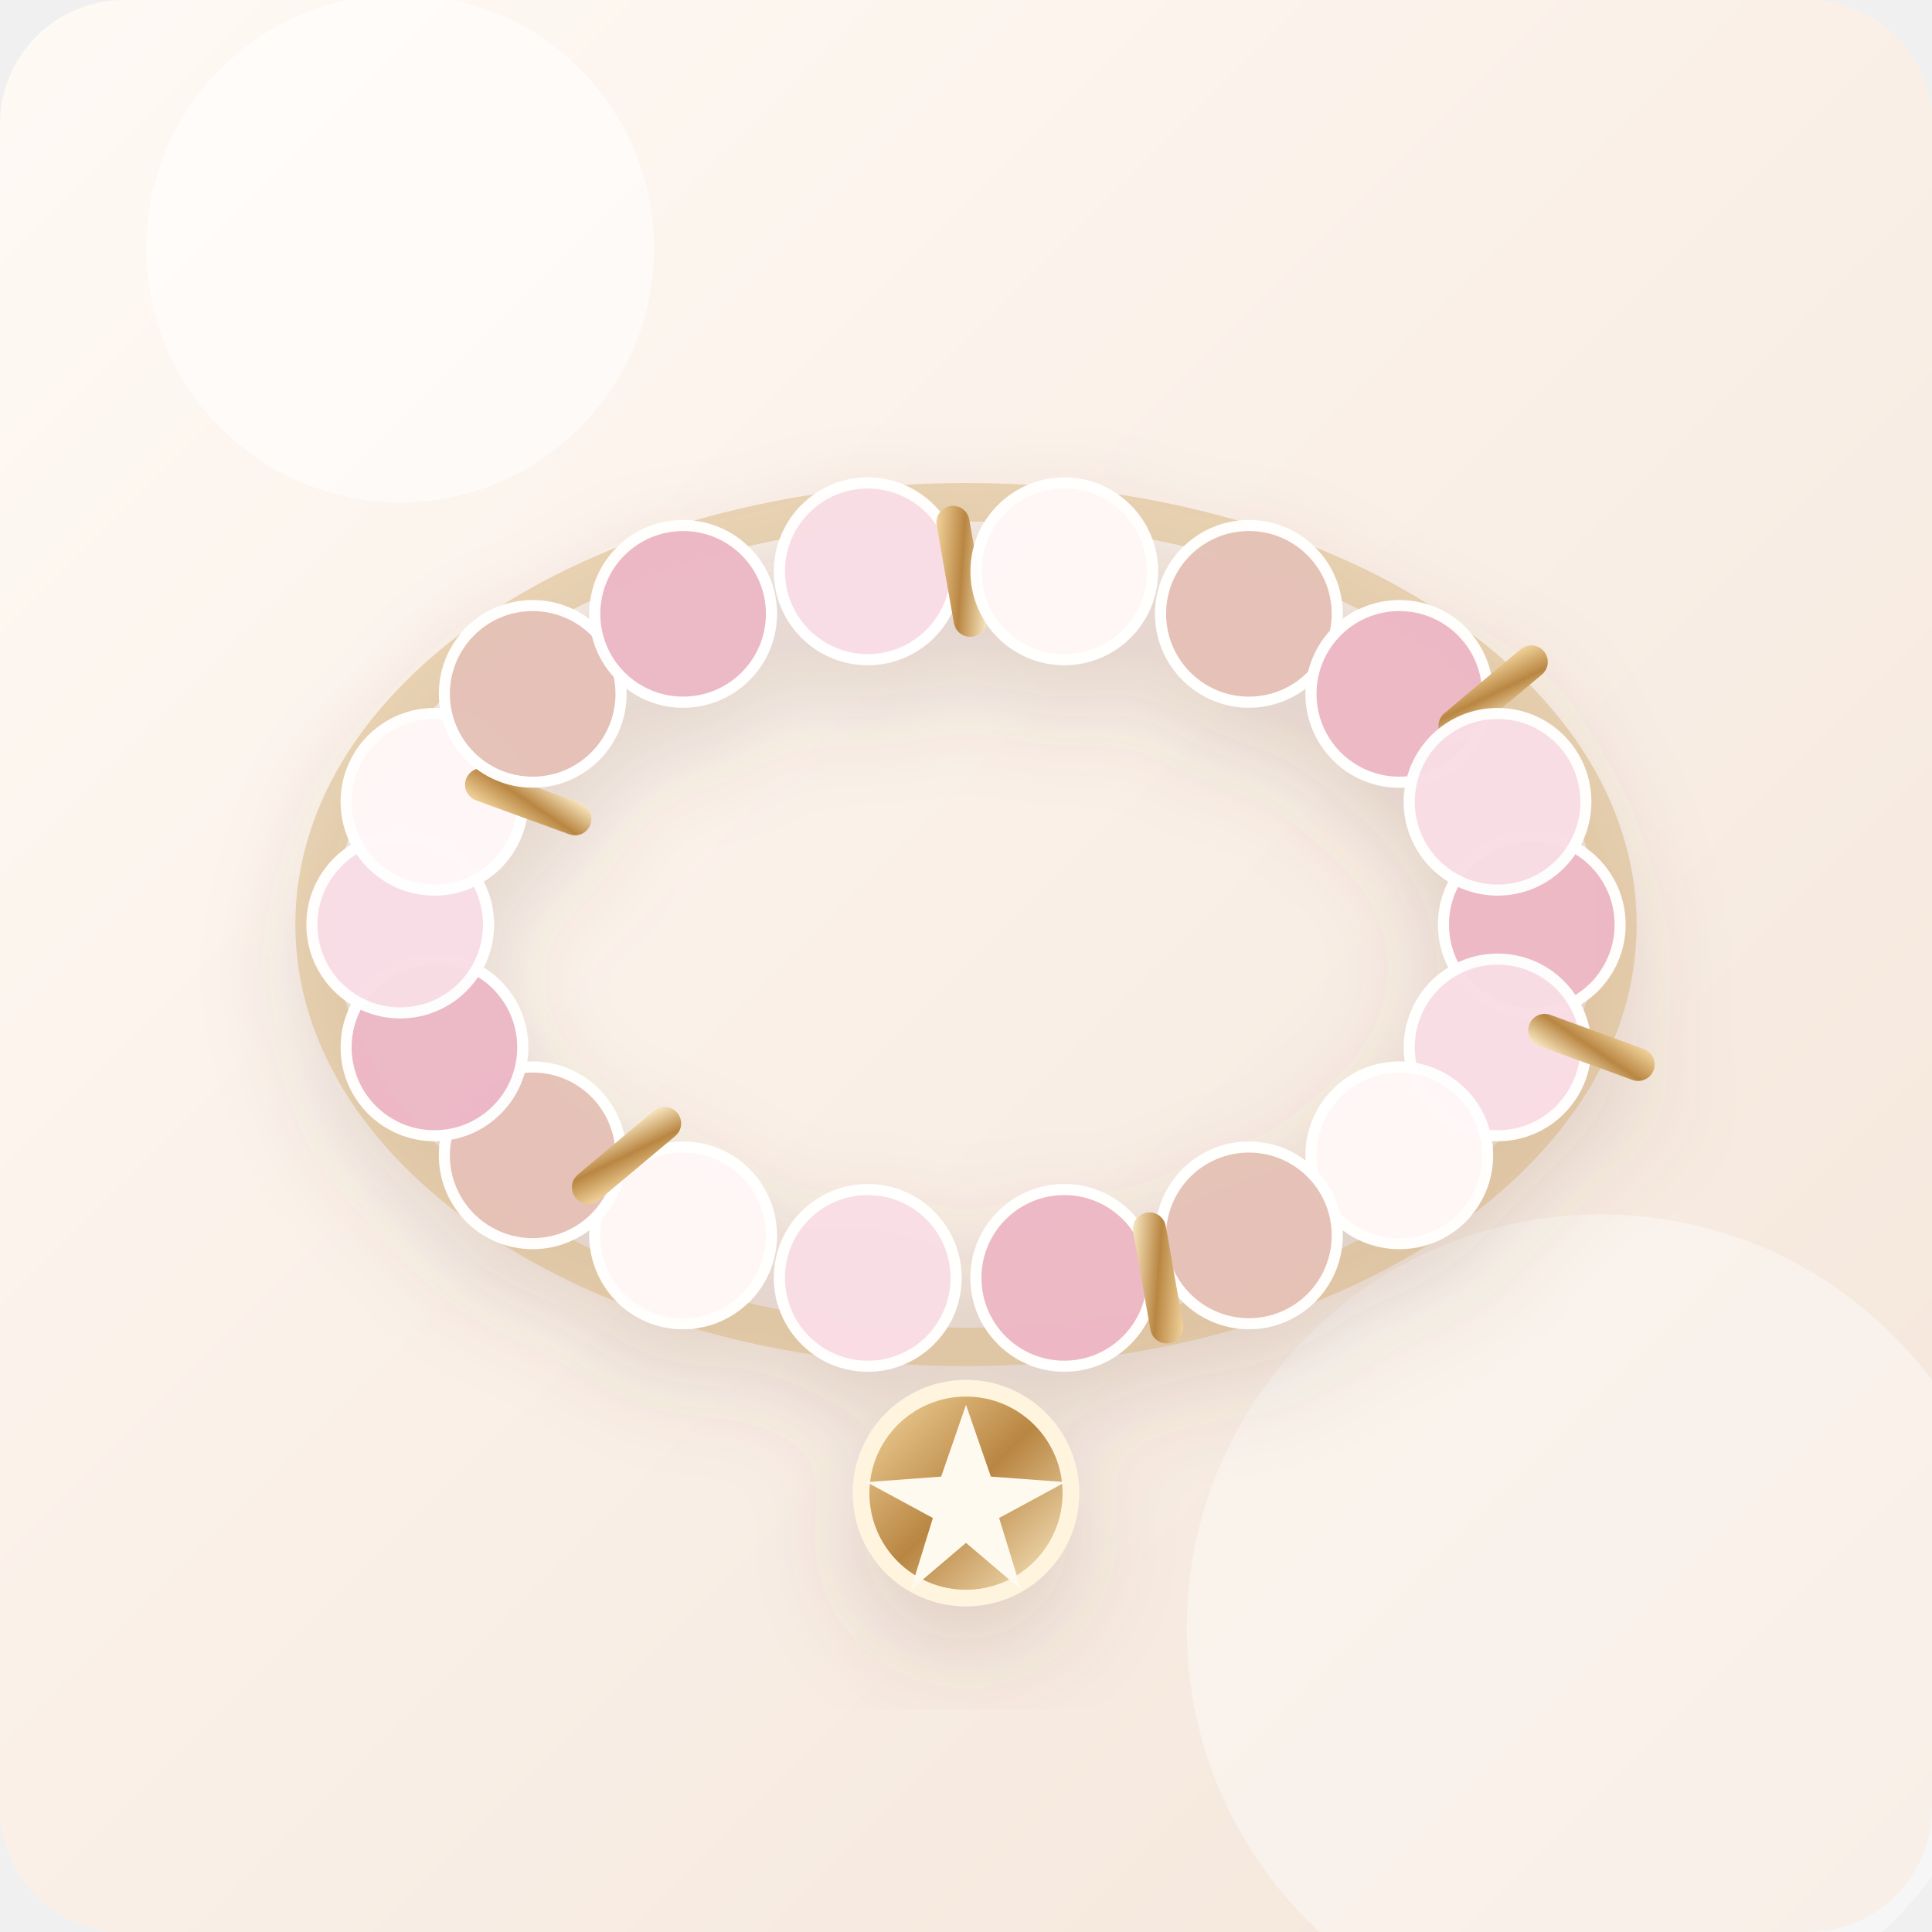
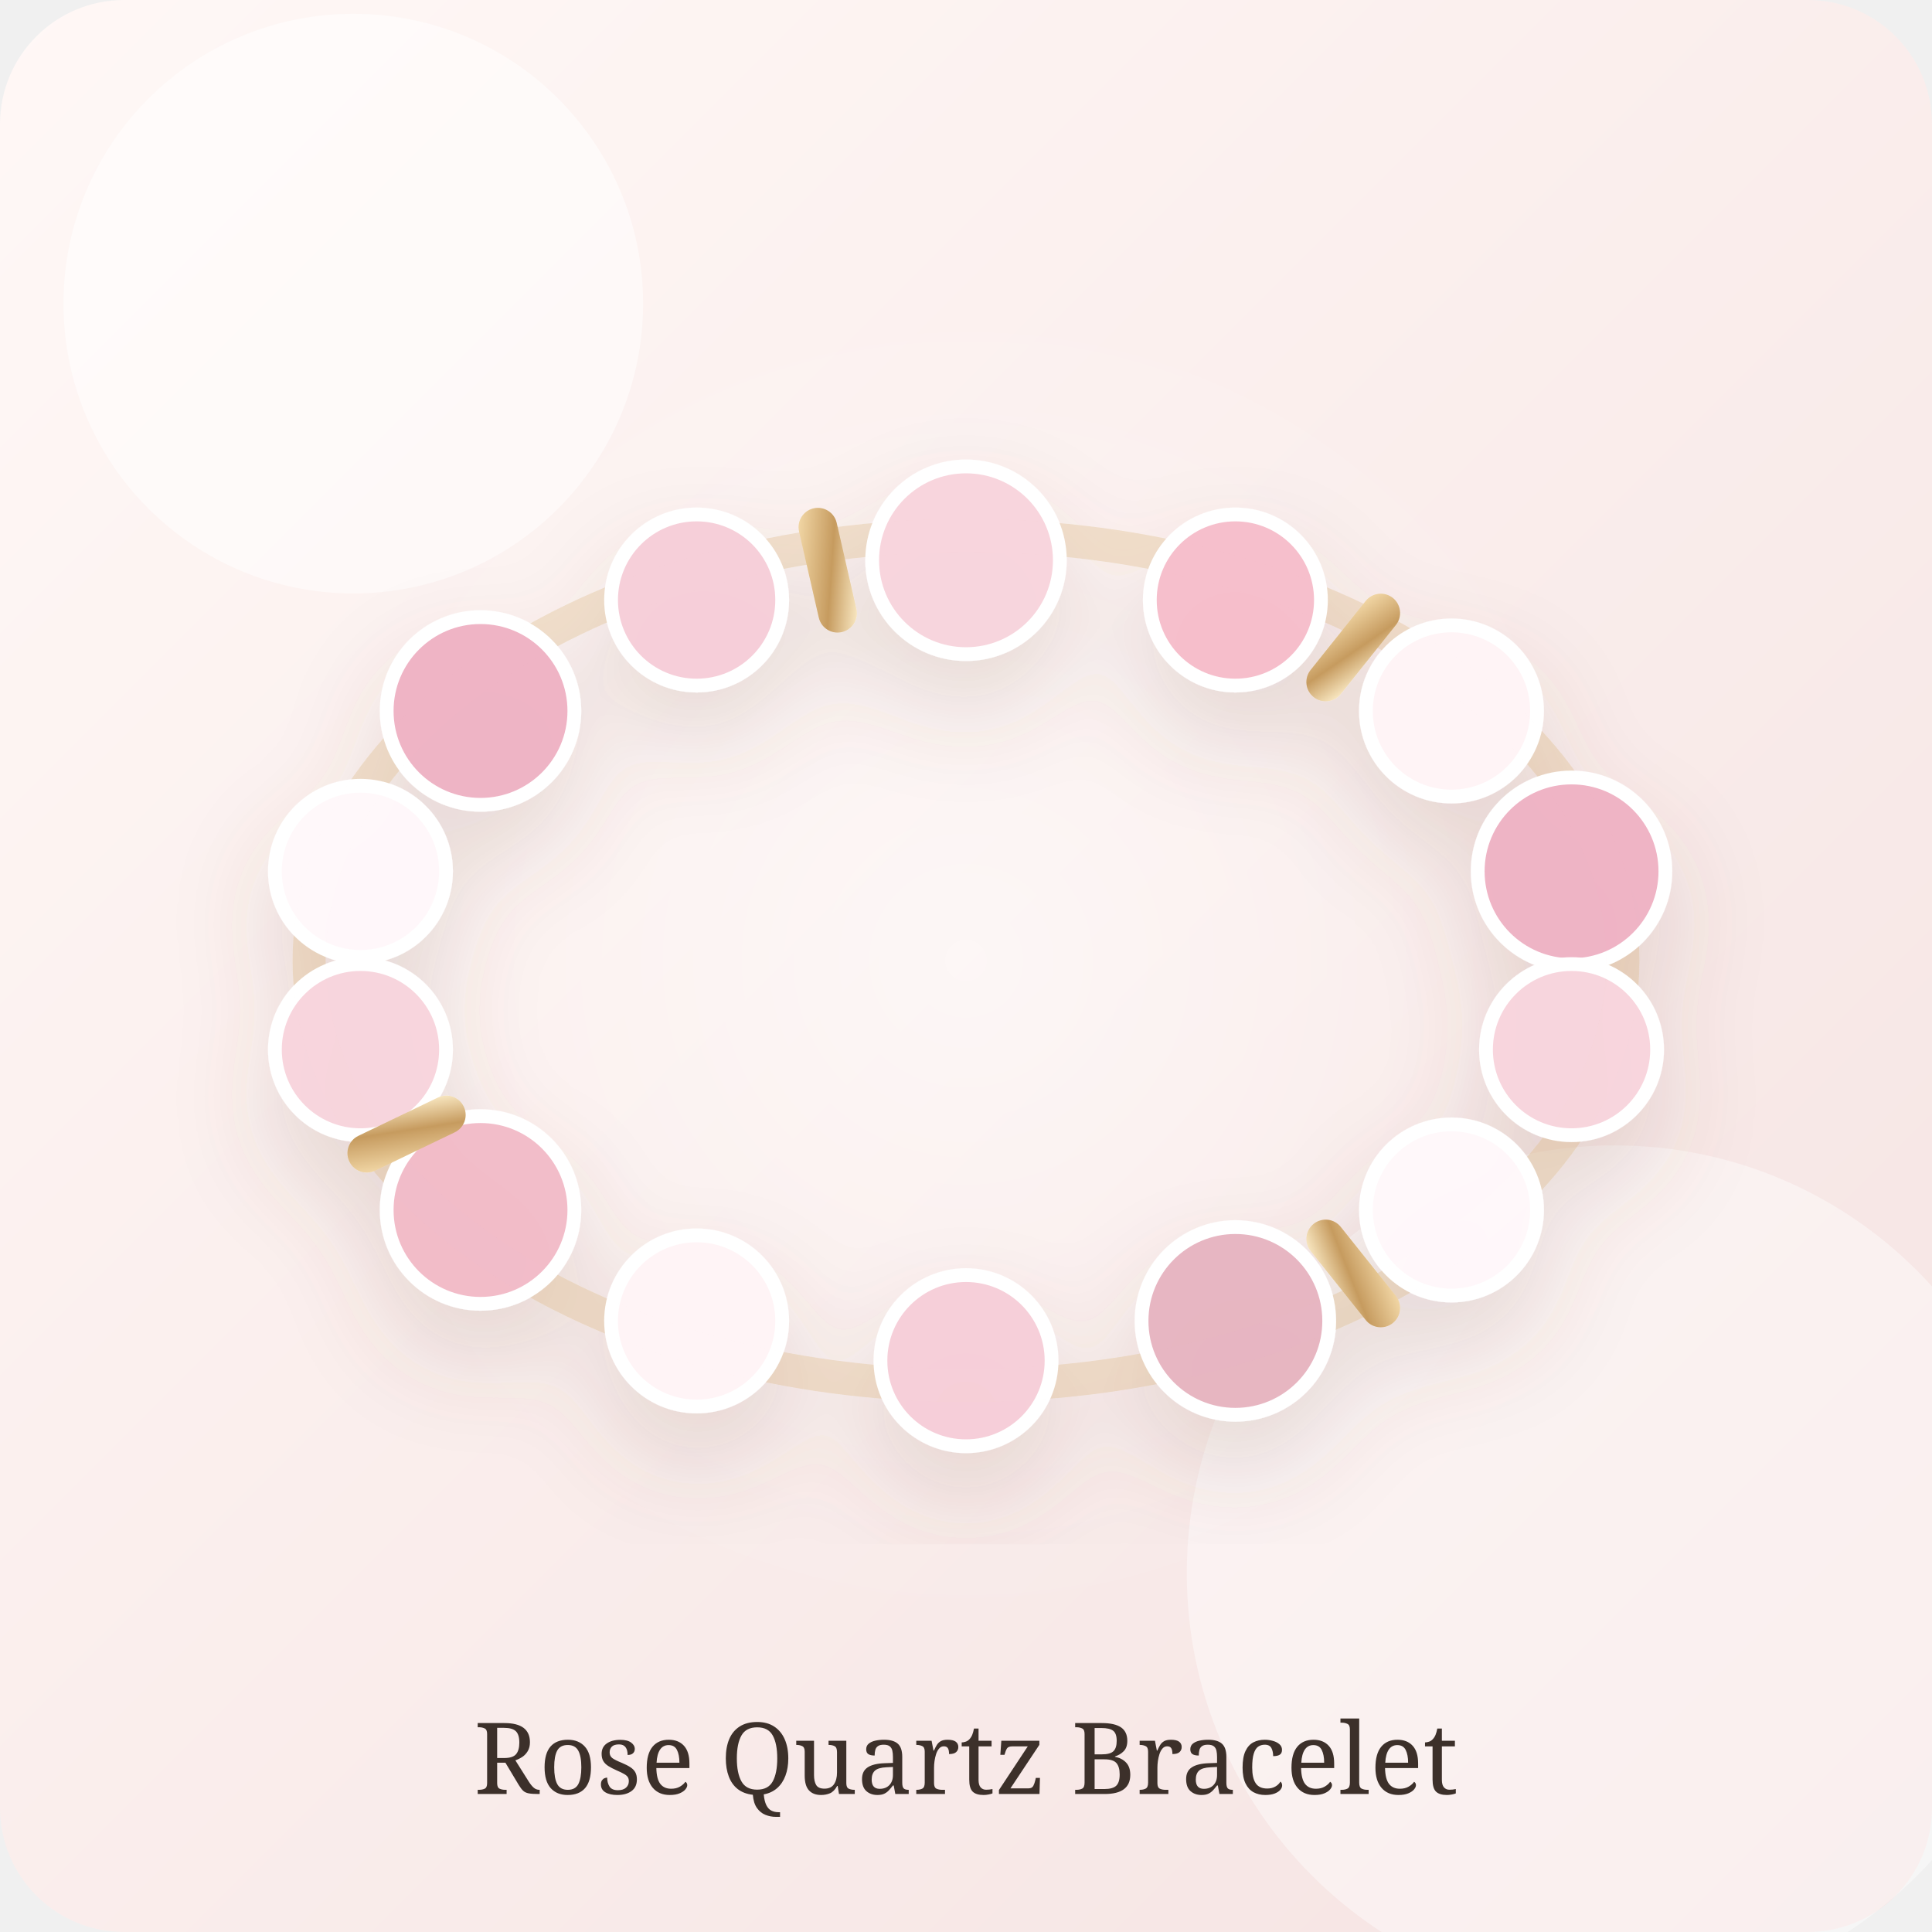
<svg xmlns="http://www.w3.org/2000/svg" viewBox="0 0 700 700">
  <defs>
    <linearGradient id="bg" x1="0" y1="0" x2="1" y2="1">
-       <stop offset="0" stop-color="#fffaf5" />
-       <stop offset="1" stop-color="#f4e5d9" />
+       <stop offset="0" stop-color="#fff8f6" />
+       <stop offset="1" stop-color="#f5e3e2" />
+     </linearGradient>
+     <linearGradient id="gold" x1="0" y1="0" x2="1" y2="1">
+       <stop offset="0" stop-color="#f6ddad" />
+       <stop offset=".55" stop-color="#c69b5f" />
+       <stop offset="1" stop-color="#fff1ce" />
    </linearGradient>
    <filter id="shadow">
-       <feDropShadow dx="0" dy="16" stdDeviation="18" flood-color="#73523e" flood-opacity=".18" />
+       <feDropShadow dx="0" dy="18" stdDeviation="18" flood-color="#73523e" flood-opacity=".16" />
    </filter>
-     <linearGradient id="gold" x1="0" y1="0" x2="1" y2="1">
-       <stop offset="0" stop-color="#f7dba5" />
-       <stop offset=".5" stop-color="#b98642" />
-       <stop offset="1" stop-color="#fff1ce" />
-     </linearGradient>
+     <radialGradient id="glow">
+       <stop offset="0" stop-color="#fff" stop-opacity=".86" />
+       <stop offset="1" stop-color="#fff" stop-opacity="0" />
+     </radialGradient>
  </defs>
  <rect width="700" height="700" rx="45" fill="url(#bg)" />
-   <circle cx="145" cy="90" r="92" fill="#fff" opacity=".55" />
-   <circle cx="580" cy="590" r="150" fill="#fff" opacity=".38" />
+   <circle cx="128" cy="110" r="105" fill="#fff" opacity=".52" />
+   <circle cx="585" cy="570" r="155" fill="#fff" opacity=".42" />
+   <circle cx="350" cy="348" r="240" fill="url(#glow)" opacity=".6" />
  <g filter="url(#shadow)">
-     <ellipse cx="350" cy="335" rx="236" ry="153" fill="none" stroke="#d3ad71" stroke-width="14" opacity=".45" />
-     <circle cx="555.0" cy="335.0" r="32" fill="#edb7c6" stroke="#fff" stroke-width="4" opacity=".97" />
-     <circle cx="542.6" cy="379.5" r="32" fill="#f9dde5" stroke="#fff" stroke-width="4" opacity=".97" />
-     <rect x="570.6" y="355.5" width="12" height="48" rx="6" fill="url(#gold)" transform="rotate(110.0 576.6 379.5)" />
-     <circle cx="507.0" cy="418.6" r="32" fill="#fff7f8" stroke="#fff" stroke-width="4" opacity=".97" />
-     <circle cx="452.5" cy="447.6" r="32" fill="#e4c1b6" stroke="#fff" stroke-width="4" opacity=".97" />
-     <circle cx="385.6" cy="463.0" r="32" fill="#edb7c6" stroke="#fff" stroke-width="4" opacity=".97" />
-     <rect x="413.6" y="439.0" width="12" height="48" rx="6" fill="url(#gold)" transform="rotate(170.0 419.6 463.0)" />
-     <circle cx="314.4" cy="463.0" r="32" fill="#f9dde5" stroke="#fff" stroke-width="4" opacity=".97" />
-     <circle cx="247.5" cy="447.6" r="32" fill="#fff7f8" stroke="#fff" stroke-width="4" opacity=".97" />
-     <circle cx="193.0" cy="418.6" r="32" fill="#e4c1b6" stroke="#fff" stroke-width="4" opacity=".97" />
-     <rect x="221.0" y="394.6" width="12" height="48" rx="6" fill="url(#gold)" transform="rotate(230.0 227.0 418.6)" />
-     <circle cx="157.4" cy="379.5" r="32" fill="#edb7c6" stroke="#fff" stroke-width="4" opacity=".97" />
-     <circle cx="145.0" cy="335.0" r="32" fill="#f9dde5" stroke="#fff" stroke-width="4" opacity=".97" />
-     <circle cx="157.4" cy="290.5" r="32" fill="#fff7f8" stroke="#fff" stroke-width="4" opacity=".97" />
-     <rect x="185.4" y="266.5" width="12" height="48" rx="6" fill="url(#gold)" transform="rotate(290.0 191.4 290.5)" />
-     <circle cx="193.0" cy="251.4" r="32" fill="#e4c1b6" stroke="#fff" stroke-width="4" opacity=".97" />
-     <circle cx="247.5" cy="222.4" r="32" fill="#edb7c6" stroke="#fff" stroke-width="4" opacity=".97" />
-     <circle cx="314.4" cy="207.0" r="32" fill="#f9dde5" stroke="#fff" stroke-width="4" opacity=".97" />
-     <rect x="342.4" y="183.0" width="12" height="48" rx="6" fill="url(#gold)" transform="rotate(350.0 348.4 207.0)" />
-     <circle cx="385.6" cy="207.0" r="32" fill="#fff7f8" stroke="#fff" stroke-width="4" opacity=".97" />
-     <circle cx="452.5" cy="222.4" r="32" fill="#e4c1b6" stroke="#fff" stroke-width="4" opacity=".97" />
-     <circle cx="507.0" cy="251.4" r="32" fill="#edb7c6" stroke="#fff" stroke-width="4" opacity=".97" />
-     <rect x="535.0" y="227.4" width="12" height="48" rx="6" fill="url(#gold)" transform="rotate(410.0 541.0 251.4)" />
-     <circle cx="542.6" cy="290.5" r="32" fill="#f9dde5" stroke="#fff" stroke-width="4" opacity=".97" />
-     <g transform="translate(350 507)">
-       <line x1="0" y1="-38" x2="0" y2="0" stroke="url(#gold)" stroke-width="6" />
-       <circle cx="0" cy="34" r="38" fill="url(#gold)" stroke="#fff5df" stroke-width="6" />
-       <path d="M0 2 L9 28 L36 30 L12 43 L20 69 L0 52 L-20 69 L-12 43 L-36 30 L-9 28Z" fill="#fffaf0" />
-     </g>
+     <ellipse cx="350" cy="348" rx="238" ry="154" fill="none" stroke="#d3ad71" stroke-width="12" opacity=".28" />
+     <circle cx="350.0" cy="203.0" r="34" fill="#f8d4dc" stroke="#fff" stroke-width="5" opacity=".98" />
+     <circle cx="447.6" cy="217.4" r="31" fill="#f6becb" stroke="#fff" stroke-width="5" opacity=".98" />
+     <circle cx="525.9" cy="257.6" r="31" fill="#fff4f6" stroke="#fff" stroke-width="5" opacity=".98" />
+     <circle cx="569.4" cy="315.7" r="34" fill="#efb2c4" stroke="#fff" stroke-width="5" opacity=".98" />
+     <circle cx="569.4" cy="380.3" r="31" fill="#f8d4dc" stroke="#fff" stroke-width="5" opacity=".98" />
+     <circle cx="525.9" cy="438.4" r="31" fill="#fff8fa" stroke="#fff" stroke-width="5" opacity=".98" />
+     <circle cx="447.6" cy="478.6" r="34" fill="#e7b5c1" stroke="#fff" stroke-width="5" opacity=".98" />
+     <circle cx="350.0" cy="493.0" r="31" fill="#f6ced8" stroke="#fff" stroke-width="5" opacity=".98" />
+     <circle cx="252.4" cy="478.6" r="31" fill="#fff4f6" stroke="#fff" stroke-width="5" opacity=".98" />
+     <circle cx="174.1" cy="438.4" r="34" fill="#f2bbc8" stroke="#fff" stroke-width="5" opacity=".98" />
+     <circle cx="130.6" cy="380.3" r="31" fill="#f8d4dc" stroke="#fff" stroke-width="5" opacity=".98" />
+     <circle cx="130.6" cy="315.7" r="31" fill="#fff8fa" stroke="#fff" stroke-width="5" opacity=".98" />
+     <circle cx="174.1" cy="257.6" r="34" fill="#efb2c4" stroke="#fff" stroke-width="5" opacity=".98" />
+     <circle cx="252.4" cy="217.4" r="31" fill="#f6ced8" stroke="#fff" stroke-width="5" opacity=".98" />
+     <rect x="483.3" y="211.6" width="14" height="46" rx="7" fill="url(#gold)" transform="rotate(38.6 490.3 234.6)" />
+     <rect x="483.3" y="438.4" width="14" height="46" rx="7" fill="url(#gold)" transform="rotate(141.4 490.3 461.4)" />
+     <rect x="140.3" y="387.9" width="14" height="46" rx="7" fill="url(#gold)" transform="rotate(244.3 147.3 410.9)" />
+     <rect x="292.9" y="183.6" width="14" height="46" rx="7" fill="url(#gold)" transform="rotate(347.1 299.9 206.6)" />
  </g>
+   <text x="350" y="650" text-anchor="middle" font-family="Georgia,serif" font-size="36" fill="#3c302a">Rose Quartz Bracelet</text>
</svg>
